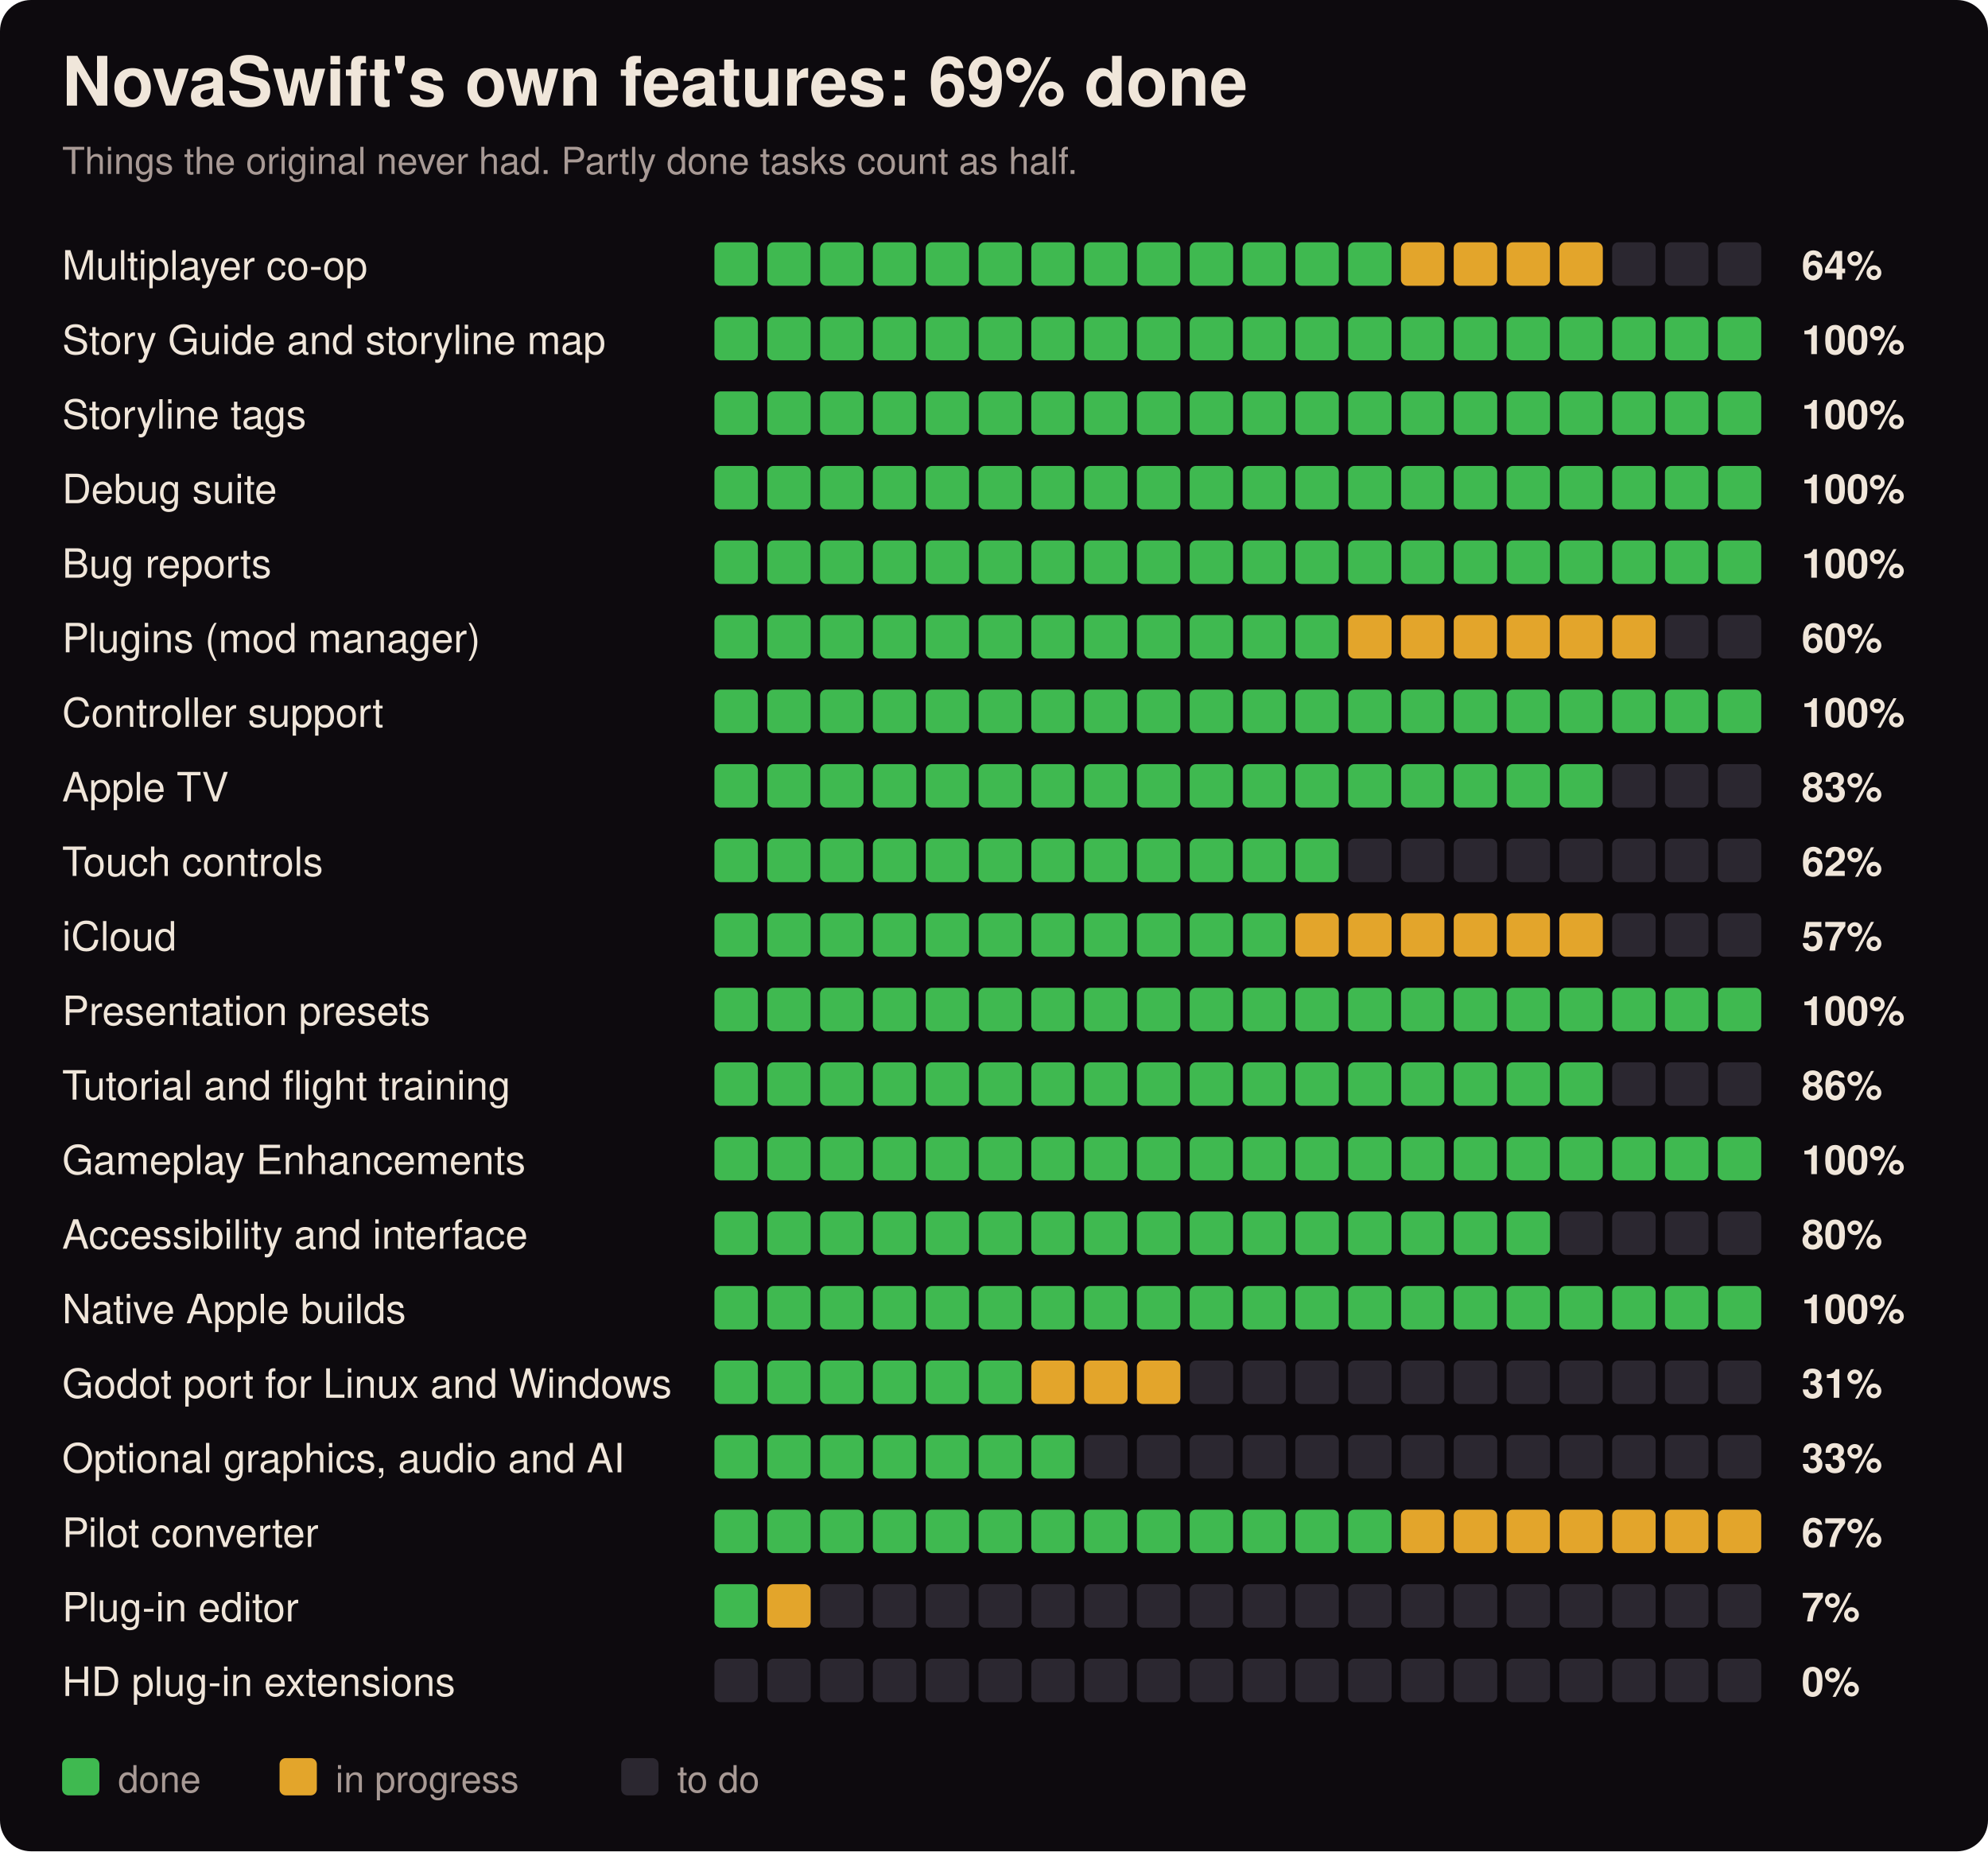
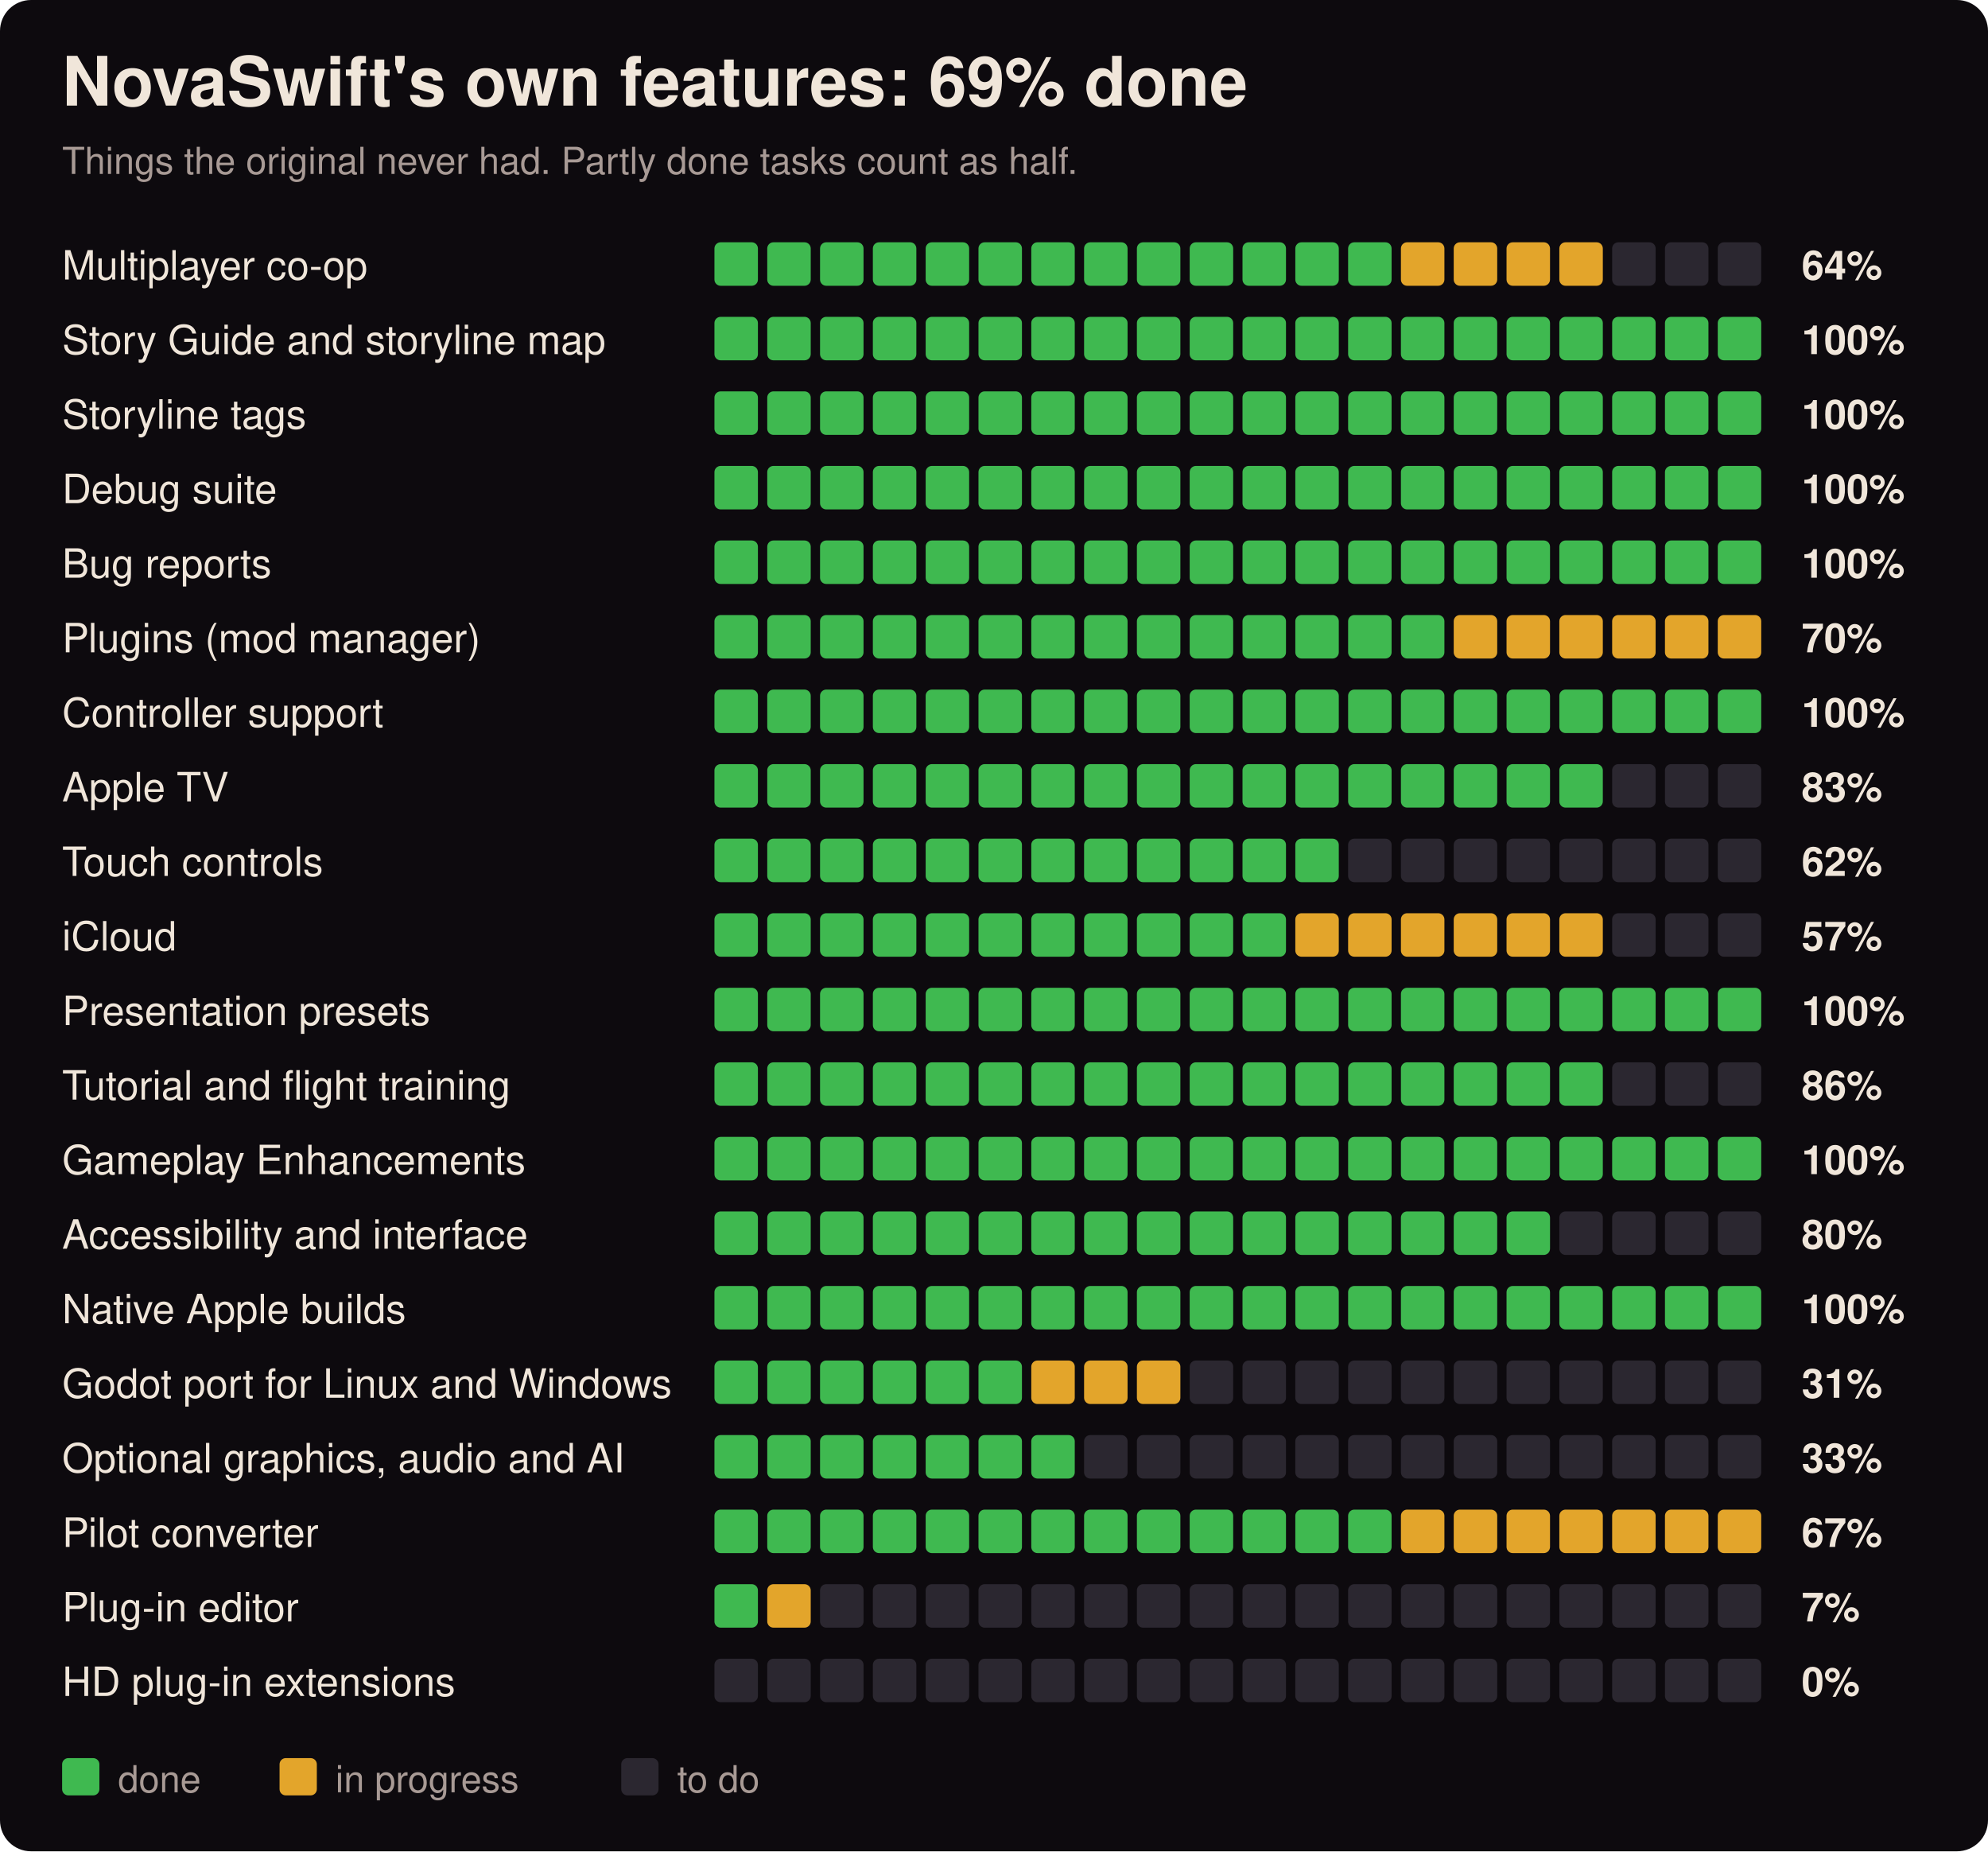
<svg xmlns="http://www.w3.org/2000/svg" width="640" height="596" viewBox="0 0 640 596" font-family="-apple-system, Segoe UI, Helvetica, Arial, sans-serif">
  <style>.hl{font-size:22px;font-weight:700;fill:#f0e6da}.sb{font-size:12px;fill:#a89a95}.nm{font-size:13px;fill:#f0e6da}.pc{font-size:13px;font-weight:600;fill:#f0e6da}</style>
  <rect width="640" height="596" rx="10" fill="#0d0a0e" />
  <text x="20" y="34" class="hl">NovaSwift's own features: 69% done</text>
  <text x="20" y="56" class="sb">Things the original never had. Partly done tasks count as half.</text>
  <text x="20" y="90" class="nm">Multiplayer co-op</text>
  <rect x="230" y="78" width="14" height="14" rx="2" fill="#3fb950" />
  <rect x="247" y="78" width="14" height="14" rx="2" fill="#3fb950" />
  <rect x="264" y="78" width="14" height="14" rx="2" fill="#3fb950" />
  <rect x="281" y="78" width="14" height="14" rx="2" fill="#3fb950" />
  <rect x="298" y="78" width="14" height="14" rx="2" fill="#3fb950" />
  <rect x="315" y="78" width="14" height="14" rx="2" fill="#3fb950" />
  <rect x="332" y="78" width="14" height="14" rx="2" fill="#3fb950" />
  <rect x="349" y="78" width="14" height="14" rx="2" fill="#3fb950" />
  <rect x="366" y="78" width="14" height="14" rx="2" fill="#3fb950" />
  <rect x="383" y="78" width="14" height="14" rx="2" fill="#3fb950" />
  <rect x="400" y="78" width="14" height="14" rx="2" fill="#3fb950" />
  <rect x="417" y="78" width="14" height="14" rx="2" fill="#3fb950" />
  <rect x="434" y="78" width="14" height="14" rx="2" fill="#3fb950" />
  <rect x="451" y="78" width="14" height="14" rx="2" fill="#e3a52b" />
  <rect x="468" y="78" width="14" height="14" rx="2" fill="#e3a52b" />
  <rect x="485" y="78" width="14" height="14" rx="2" fill="#e3a52b" />
  <rect x="502" y="78" width="14" height="14" rx="2" fill="#e3a52b" />
  <rect x="519" y="78" width="14" height="14" rx="2" fill="#2b2730" />
  <rect x="536" y="78" width="14" height="14" rx="2" fill="#2b2730" />
  <rect x="553" y="78" width="14" height="14" rx="2" fill="#2b2730" />
  <text x="580" y="90" class="pc">64%</text>
  <text x="20" y="114" class="nm">Story Guide and storyline map</text>
  <rect x="230" y="102" width="14" height="14" rx="2" fill="#3fb950" />
  <rect x="247" y="102" width="14" height="14" rx="2" fill="#3fb950" />
  <rect x="264" y="102" width="14" height="14" rx="2" fill="#3fb950" />
  <rect x="281" y="102" width="14" height="14" rx="2" fill="#3fb950" />
  <rect x="298" y="102" width="14" height="14" rx="2" fill="#3fb950" />
  <rect x="315" y="102" width="14" height="14" rx="2" fill="#3fb950" />
  <rect x="332" y="102" width="14" height="14" rx="2" fill="#3fb950" />
  <rect x="349" y="102" width="14" height="14" rx="2" fill="#3fb950" />
  <rect x="366" y="102" width="14" height="14" rx="2" fill="#3fb950" />
  <rect x="383" y="102" width="14" height="14" rx="2" fill="#3fb950" />
  <rect x="400" y="102" width="14" height="14" rx="2" fill="#3fb950" />
  <rect x="417" y="102" width="14" height="14" rx="2" fill="#3fb950" />
  <rect x="434" y="102" width="14" height="14" rx="2" fill="#3fb950" />
  <rect x="451" y="102" width="14" height="14" rx="2" fill="#3fb950" />
  <rect x="468" y="102" width="14" height="14" rx="2" fill="#3fb950" />
  <rect x="485" y="102" width="14" height="14" rx="2" fill="#3fb950" />
  <rect x="502" y="102" width="14" height="14" rx="2" fill="#3fb950" />
  <rect x="519" y="102" width="14" height="14" rx="2" fill="#3fb950" />
  <rect x="536" y="102" width="14" height="14" rx="2" fill="#3fb950" />
  <rect x="553" y="102" width="14" height="14" rx="2" fill="#3fb950" />
  <text x="580" y="114" class="pc">100%</text>
  <text x="20" y="138" class="nm">Storyline tags</text>
  <rect x="230" y="126" width="14" height="14" rx="2" fill="#3fb950" />
  <rect x="247" y="126" width="14" height="14" rx="2" fill="#3fb950" />
  <rect x="264" y="126" width="14" height="14" rx="2" fill="#3fb950" />
  <rect x="281" y="126" width="14" height="14" rx="2" fill="#3fb950" />
  <rect x="298" y="126" width="14" height="14" rx="2" fill="#3fb950" />
  <rect x="315" y="126" width="14" height="14" rx="2" fill="#3fb950" />
  <rect x="332" y="126" width="14" height="14" rx="2" fill="#3fb950" />
  <rect x="349" y="126" width="14" height="14" rx="2" fill="#3fb950" />
  <rect x="366" y="126" width="14" height="14" rx="2" fill="#3fb950" />
  <rect x="383" y="126" width="14" height="14" rx="2" fill="#3fb950" />
  <rect x="400" y="126" width="14" height="14" rx="2" fill="#3fb950" />
  <rect x="417" y="126" width="14" height="14" rx="2" fill="#3fb950" />
  <rect x="434" y="126" width="14" height="14" rx="2" fill="#3fb950" />
  <rect x="451" y="126" width="14" height="14" rx="2" fill="#3fb950" />
  <rect x="468" y="126" width="14" height="14" rx="2" fill="#3fb950" />
  <rect x="485" y="126" width="14" height="14" rx="2" fill="#3fb950" />
  <rect x="502" y="126" width="14" height="14" rx="2" fill="#3fb950" />
  <rect x="519" y="126" width="14" height="14" rx="2" fill="#3fb950" />
  <rect x="536" y="126" width="14" height="14" rx="2" fill="#3fb950" />
  <rect x="553" y="126" width="14" height="14" rx="2" fill="#3fb950" />
  <text x="580" y="138" class="pc">100%</text>
  <text x="20" y="162" class="nm">Debug suite</text>
  <rect x="230" y="150" width="14" height="14" rx="2" fill="#3fb950" />
  <rect x="247" y="150" width="14" height="14" rx="2" fill="#3fb950" />
  <rect x="264" y="150" width="14" height="14" rx="2" fill="#3fb950" />
  <rect x="281" y="150" width="14" height="14" rx="2" fill="#3fb950" />
  <rect x="298" y="150" width="14" height="14" rx="2" fill="#3fb950" />
  <rect x="315" y="150" width="14" height="14" rx="2" fill="#3fb950" />
  <rect x="332" y="150" width="14" height="14" rx="2" fill="#3fb950" />
  <rect x="349" y="150" width="14" height="14" rx="2" fill="#3fb950" />
  <rect x="366" y="150" width="14" height="14" rx="2" fill="#3fb950" />
  <rect x="383" y="150" width="14" height="14" rx="2" fill="#3fb950" />
  <rect x="400" y="150" width="14" height="14" rx="2" fill="#3fb950" />
  <rect x="417" y="150" width="14" height="14" rx="2" fill="#3fb950" />
  <rect x="434" y="150" width="14" height="14" rx="2" fill="#3fb950" />
  <rect x="451" y="150" width="14" height="14" rx="2" fill="#3fb950" />
  <rect x="468" y="150" width="14" height="14" rx="2" fill="#3fb950" />
  <rect x="485" y="150" width="14" height="14" rx="2" fill="#3fb950" />
  <rect x="502" y="150" width="14" height="14" rx="2" fill="#3fb950" />
  <rect x="519" y="150" width="14" height="14" rx="2" fill="#3fb950" />
  <rect x="536" y="150" width="14" height="14" rx="2" fill="#3fb950" />
  <rect x="553" y="150" width="14" height="14" rx="2" fill="#3fb950" />
  <text x="580" y="162" class="pc">100%</text>
  <text x="20" y="186" class="nm">Bug reports</text>
  <rect x="230" y="174" width="14" height="14" rx="2" fill="#3fb950" />
  <rect x="247" y="174" width="14" height="14" rx="2" fill="#3fb950" />
  <rect x="264" y="174" width="14" height="14" rx="2" fill="#3fb950" />
  <rect x="281" y="174" width="14" height="14" rx="2" fill="#3fb950" />
  <rect x="298" y="174" width="14" height="14" rx="2" fill="#3fb950" />
  <rect x="315" y="174" width="14" height="14" rx="2" fill="#3fb950" />
  <rect x="332" y="174" width="14" height="14" rx="2" fill="#3fb950" />
  <rect x="349" y="174" width="14" height="14" rx="2" fill="#3fb950" />
  <rect x="366" y="174" width="14" height="14" rx="2" fill="#3fb950" />
  <rect x="383" y="174" width="14" height="14" rx="2" fill="#3fb950" />
  <rect x="400" y="174" width="14" height="14" rx="2" fill="#3fb950" />
  <rect x="417" y="174" width="14" height="14" rx="2" fill="#3fb950" />
  <rect x="434" y="174" width="14" height="14" rx="2" fill="#3fb950" />
  <rect x="451" y="174" width="14" height="14" rx="2" fill="#3fb950" />
  <rect x="468" y="174" width="14" height="14" rx="2" fill="#3fb950" />
  <rect x="485" y="174" width="14" height="14" rx="2" fill="#3fb950" />
  <rect x="502" y="174" width="14" height="14" rx="2" fill="#3fb950" />
  <rect x="519" y="174" width="14" height="14" rx="2" fill="#3fb950" />
  <rect x="536" y="174" width="14" height="14" rx="2" fill="#3fb950" />
  <rect x="553" y="174" width="14" height="14" rx="2" fill="#3fb950" />
  <text x="580" y="186" class="pc">100%</text>
  <text x="20" y="210" class="nm">Plugins (mod manager)</text>
  <rect x="230" y="198" width="14" height="14" rx="2" fill="#3fb950" />
  <rect x="247" y="198" width="14" height="14" rx="2" fill="#3fb950" />
  <rect x="264" y="198" width="14" height="14" rx="2" fill="#3fb950" />
  <rect x="281" y="198" width="14" height="14" rx="2" fill="#3fb950" />
  <rect x="298" y="198" width="14" height="14" rx="2" fill="#3fb950" />
  <rect x="315" y="198" width="14" height="14" rx="2" fill="#3fb950" />
  <rect x="332" y="198" width="14" height="14" rx="2" fill="#3fb950" />
  <rect x="349" y="198" width="14" height="14" rx="2" fill="#3fb950" />
  <rect x="366" y="198" width="14" height="14" rx="2" fill="#3fb950" />
  <rect x="383" y="198" width="14" height="14" rx="2" fill="#3fb950" />
  <rect x="400" y="198" width="14" height="14" rx="2" fill="#3fb950" />
  <rect x="417" y="198" width="14" height="14" rx="2" fill="#3fb950" />
-   <rect x="434" y="198" width="14" height="14" rx="2" fill="#e3a52b" />
-   <rect x="451" y="198" width="14" height="14" rx="2" fill="#e3a52b" />
+   <rect x="434" y="198" width="14" height="14" rx="2" fill="#3fb950" />
+   <rect x="451" y="198" width="14" height="14" rx="2" fill="#3fb950" />
  <rect x="468" y="198" width="14" height="14" rx="2" fill="#e3a52b" />
  <rect x="485" y="198" width="14" height="14" rx="2" fill="#e3a52b" />
  <rect x="502" y="198" width="14" height="14" rx="2" fill="#e3a52b" />
  <rect x="519" y="198" width="14" height="14" rx="2" fill="#e3a52b" />
-   <rect x="536" y="198" width="14" height="14" rx="2" fill="#2b2730" />
-   <rect x="553" y="198" width="14" height="14" rx="2" fill="#2b2730" />
-   <text x="580" y="210" class="pc">60%</text>
+   <rect x="536" y="198" width="14" height="14" rx="2" fill="#e3a52b" />
+   <rect x="553" y="198" width="14" height="14" rx="2" fill="#e3a52b" />
+   <text x="580" y="210" class="pc">70%</text>
  <text x="20" y="234" class="nm">Controller support</text>
  <rect x="230" y="222" width="14" height="14" rx="2" fill="#3fb950" />
  <rect x="247" y="222" width="14" height="14" rx="2" fill="#3fb950" />
  <rect x="264" y="222" width="14" height="14" rx="2" fill="#3fb950" />
  <rect x="281" y="222" width="14" height="14" rx="2" fill="#3fb950" />
  <rect x="298" y="222" width="14" height="14" rx="2" fill="#3fb950" />
  <rect x="315" y="222" width="14" height="14" rx="2" fill="#3fb950" />
  <rect x="332" y="222" width="14" height="14" rx="2" fill="#3fb950" />
  <rect x="349" y="222" width="14" height="14" rx="2" fill="#3fb950" />
  <rect x="366" y="222" width="14" height="14" rx="2" fill="#3fb950" />
  <rect x="383" y="222" width="14" height="14" rx="2" fill="#3fb950" />
  <rect x="400" y="222" width="14" height="14" rx="2" fill="#3fb950" />
  <rect x="417" y="222" width="14" height="14" rx="2" fill="#3fb950" />
  <rect x="434" y="222" width="14" height="14" rx="2" fill="#3fb950" />
  <rect x="451" y="222" width="14" height="14" rx="2" fill="#3fb950" />
  <rect x="468" y="222" width="14" height="14" rx="2" fill="#3fb950" />
  <rect x="485" y="222" width="14" height="14" rx="2" fill="#3fb950" />
  <rect x="502" y="222" width="14" height="14" rx="2" fill="#3fb950" />
  <rect x="519" y="222" width="14" height="14" rx="2" fill="#3fb950" />
  <rect x="536" y="222" width="14" height="14" rx="2" fill="#3fb950" />
  <rect x="553" y="222" width="14" height="14" rx="2" fill="#3fb950" />
  <text x="580" y="234" class="pc">100%</text>
  <text x="20" y="258" class="nm">Apple TV</text>
  <rect x="230" y="246" width="14" height="14" rx="2" fill="#3fb950" />
  <rect x="247" y="246" width="14" height="14" rx="2" fill="#3fb950" />
  <rect x="264" y="246" width="14" height="14" rx="2" fill="#3fb950" />
  <rect x="281" y="246" width="14" height="14" rx="2" fill="#3fb950" />
  <rect x="298" y="246" width="14" height="14" rx="2" fill="#3fb950" />
  <rect x="315" y="246" width="14" height="14" rx="2" fill="#3fb950" />
  <rect x="332" y="246" width="14" height="14" rx="2" fill="#3fb950" />
  <rect x="349" y="246" width="14" height="14" rx="2" fill="#3fb950" />
  <rect x="366" y="246" width="14" height="14" rx="2" fill="#3fb950" />
  <rect x="383" y="246" width="14" height="14" rx="2" fill="#3fb950" />
  <rect x="400" y="246" width="14" height="14" rx="2" fill="#3fb950" />
  <rect x="417" y="246" width="14" height="14" rx="2" fill="#3fb950" />
  <rect x="434" y="246" width="14" height="14" rx="2" fill="#3fb950" />
  <rect x="451" y="246" width="14" height="14" rx="2" fill="#3fb950" />
  <rect x="468" y="246" width="14" height="14" rx="2" fill="#3fb950" />
  <rect x="485" y="246" width="14" height="14" rx="2" fill="#3fb950" />
  <rect x="502" y="246" width="14" height="14" rx="2" fill="#3fb950" />
  <rect x="519" y="246" width="14" height="14" rx="2" fill="#2b2730" />
  <rect x="536" y="246" width="14" height="14" rx="2" fill="#2b2730" />
  <rect x="553" y="246" width="14" height="14" rx="2" fill="#2b2730" />
  <text x="580" y="258" class="pc">83%</text>
  <text x="20" y="282" class="nm">Touch controls</text>
  <rect x="230" y="270" width="14" height="14" rx="2" fill="#3fb950" />
  <rect x="247" y="270" width="14" height="14" rx="2" fill="#3fb950" />
  <rect x="264" y="270" width="14" height="14" rx="2" fill="#3fb950" />
  <rect x="281" y="270" width="14" height="14" rx="2" fill="#3fb950" />
  <rect x="298" y="270" width="14" height="14" rx="2" fill="#3fb950" />
  <rect x="315" y="270" width="14" height="14" rx="2" fill="#3fb950" />
  <rect x="332" y="270" width="14" height="14" rx="2" fill="#3fb950" />
  <rect x="349" y="270" width="14" height="14" rx="2" fill="#3fb950" />
  <rect x="366" y="270" width="14" height="14" rx="2" fill="#3fb950" />
  <rect x="383" y="270" width="14" height="14" rx="2" fill="#3fb950" />
  <rect x="400" y="270" width="14" height="14" rx="2" fill="#3fb950" />
  <rect x="417" y="270" width="14" height="14" rx="2" fill="#3fb950" />
  <rect x="434" y="270" width="14" height="14" rx="2" fill="#2b2730" />
  <rect x="451" y="270" width="14" height="14" rx="2" fill="#2b2730" />
  <rect x="468" y="270" width="14" height="14" rx="2" fill="#2b2730" />
  <rect x="485" y="270" width="14" height="14" rx="2" fill="#2b2730" />
  <rect x="502" y="270" width="14" height="14" rx="2" fill="#2b2730" />
  <rect x="519" y="270" width="14" height="14" rx="2" fill="#2b2730" />
  <rect x="536" y="270" width="14" height="14" rx="2" fill="#2b2730" />
  <rect x="553" y="270" width="14" height="14" rx="2" fill="#2b2730" />
  <text x="580" y="282" class="pc">62%</text>
  <text x="20" y="306" class="nm">iCloud</text>
  <rect x="230" y="294" width="14" height="14" rx="2" fill="#3fb950" />
  <rect x="247" y="294" width="14" height="14" rx="2" fill="#3fb950" />
  <rect x="264" y="294" width="14" height="14" rx="2" fill="#3fb950" />
  <rect x="281" y="294" width="14" height="14" rx="2" fill="#3fb950" />
  <rect x="298" y="294" width="14" height="14" rx="2" fill="#3fb950" />
  <rect x="315" y="294" width="14" height="14" rx="2" fill="#3fb950" />
  <rect x="332" y="294" width="14" height="14" rx="2" fill="#3fb950" />
  <rect x="349" y="294" width="14" height="14" rx="2" fill="#3fb950" />
  <rect x="366" y="294" width="14" height="14" rx="2" fill="#3fb950" />
  <rect x="383" y="294" width="14" height="14" rx="2" fill="#3fb950" />
  <rect x="400" y="294" width="14" height="14" rx="2" fill="#3fb950" />
  <rect x="417" y="294" width="14" height="14" rx="2" fill="#e3a52b" />
  <rect x="434" y="294" width="14" height="14" rx="2" fill="#e3a52b" />
  <rect x="451" y="294" width="14" height="14" rx="2" fill="#e3a52b" />
  <rect x="468" y="294" width="14" height="14" rx="2" fill="#e3a52b" />
  <rect x="485" y="294" width="14" height="14" rx="2" fill="#e3a52b" />
  <rect x="502" y="294" width="14" height="14" rx="2" fill="#e3a52b" />
  <rect x="519" y="294" width="14" height="14" rx="2" fill="#2b2730" />
  <rect x="536" y="294" width="14" height="14" rx="2" fill="#2b2730" />
  <rect x="553" y="294" width="14" height="14" rx="2" fill="#2b2730" />
  <text x="580" y="306" class="pc">57%</text>
  <text x="20" y="330" class="nm">Presentation presets</text>
  <rect x="230" y="318" width="14" height="14" rx="2" fill="#3fb950" />
  <rect x="247" y="318" width="14" height="14" rx="2" fill="#3fb950" />
  <rect x="264" y="318" width="14" height="14" rx="2" fill="#3fb950" />
  <rect x="281" y="318" width="14" height="14" rx="2" fill="#3fb950" />
  <rect x="298" y="318" width="14" height="14" rx="2" fill="#3fb950" />
  <rect x="315" y="318" width="14" height="14" rx="2" fill="#3fb950" />
  <rect x="332" y="318" width="14" height="14" rx="2" fill="#3fb950" />
  <rect x="349" y="318" width="14" height="14" rx="2" fill="#3fb950" />
  <rect x="366" y="318" width="14" height="14" rx="2" fill="#3fb950" />
  <rect x="383" y="318" width="14" height="14" rx="2" fill="#3fb950" />
  <rect x="400" y="318" width="14" height="14" rx="2" fill="#3fb950" />
  <rect x="417" y="318" width="14" height="14" rx="2" fill="#3fb950" />
  <rect x="434" y="318" width="14" height="14" rx="2" fill="#3fb950" />
  <rect x="451" y="318" width="14" height="14" rx="2" fill="#3fb950" />
  <rect x="468" y="318" width="14" height="14" rx="2" fill="#3fb950" />
  <rect x="485" y="318" width="14" height="14" rx="2" fill="#3fb950" />
  <rect x="502" y="318" width="14" height="14" rx="2" fill="#3fb950" />
  <rect x="519" y="318" width="14" height="14" rx="2" fill="#3fb950" />
  <rect x="536" y="318" width="14" height="14" rx="2" fill="#3fb950" />
  <rect x="553" y="318" width="14" height="14" rx="2" fill="#3fb950" />
  <text x="580" y="330" class="pc">100%</text>
  <text x="20" y="354" class="nm">Tutorial and flight training</text>
  <rect x="230" y="342" width="14" height="14" rx="2" fill="#3fb950" />
  <rect x="247" y="342" width="14" height="14" rx="2" fill="#3fb950" />
  <rect x="264" y="342" width="14" height="14" rx="2" fill="#3fb950" />
  <rect x="281" y="342" width="14" height="14" rx="2" fill="#3fb950" />
  <rect x="298" y="342" width="14" height="14" rx="2" fill="#3fb950" />
  <rect x="315" y="342" width="14" height="14" rx="2" fill="#3fb950" />
  <rect x="332" y="342" width="14" height="14" rx="2" fill="#3fb950" />
  <rect x="349" y="342" width="14" height="14" rx="2" fill="#3fb950" />
  <rect x="366" y="342" width="14" height="14" rx="2" fill="#3fb950" />
  <rect x="383" y="342" width="14" height="14" rx="2" fill="#3fb950" />
  <rect x="400" y="342" width="14" height="14" rx="2" fill="#3fb950" />
  <rect x="417" y="342" width="14" height="14" rx="2" fill="#3fb950" />
  <rect x="434" y="342" width="14" height="14" rx="2" fill="#3fb950" />
  <rect x="451" y="342" width="14" height="14" rx="2" fill="#3fb950" />
  <rect x="468" y="342" width="14" height="14" rx="2" fill="#3fb950" />
  <rect x="485" y="342" width="14" height="14" rx="2" fill="#3fb950" />
  <rect x="502" y="342" width="14" height="14" rx="2" fill="#3fb950" />
  <rect x="519" y="342" width="14" height="14" rx="2" fill="#2b2730" />
  <rect x="536" y="342" width="14" height="14" rx="2" fill="#2b2730" />
  <rect x="553" y="342" width="14" height="14" rx="2" fill="#2b2730" />
  <text x="580" y="354" class="pc">86%</text>
  <text x="20" y="378" class="nm">Gameplay Enhancements</text>
  <rect x="230" y="366" width="14" height="14" rx="2" fill="#3fb950" />
  <rect x="247" y="366" width="14" height="14" rx="2" fill="#3fb950" />
  <rect x="264" y="366" width="14" height="14" rx="2" fill="#3fb950" />
  <rect x="281" y="366" width="14" height="14" rx="2" fill="#3fb950" />
  <rect x="298" y="366" width="14" height="14" rx="2" fill="#3fb950" />
  <rect x="315" y="366" width="14" height="14" rx="2" fill="#3fb950" />
  <rect x="332" y="366" width="14" height="14" rx="2" fill="#3fb950" />
  <rect x="349" y="366" width="14" height="14" rx="2" fill="#3fb950" />
  <rect x="366" y="366" width="14" height="14" rx="2" fill="#3fb950" />
  <rect x="383" y="366" width="14" height="14" rx="2" fill="#3fb950" />
  <rect x="400" y="366" width="14" height="14" rx="2" fill="#3fb950" />
  <rect x="417" y="366" width="14" height="14" rx="2" fill="#3fb950" />
  <rect x="434" y="366" width="14" height="14" rx="2" fill="#3fb950" />
  <rect x="451" y="366" width="14" height="14" rx="2" fill="#3fb950" />
  <rect x="468" y="366" width="14" height="14" rx="2" fill="#3fb950" />
  <rect x="485" y="366" width="14" height="14" rx="2" fill="#3fb950" />
  <rect x="502" y="366" width="14" height="14" rx="2" fill="#3fb950" />
  <rect x="519" y="366" width="14" height="14" rx="2" fill="#3fb950" />
  <rect x="536" y="366" width="14" height="14" rx="2" fill="#3fb950" />
  <rect x="553" y="366" width="14" height="14" rx="2" fill="#3fb950" />
  <text x="580" y="378" class="pc">100%</text>
  <text x="20" y="402" class="nm">Accessibility and interface</text>
  <rect x="230" y="390" width="14" height="14" rx="2" fill="#3fb950" />
  <rect x="247" y="390" width="14" height="14" rx="2" fill="#3fb950" />
  <rect x="264" y="390" width="14" height="14" rx="2" fill="#3fb950" />
  <rect x="281" y="390" width="14" height="14" rx="2" fill="#3fb950" />
  <rect x="298" y="390" width="14" height="14" rx="2" fill="#3fb950" />
  <rect x="315" y="390" width="14" height="14" rx="2" fill="#3fb950" />
  <rect x="332" y="390" width="14" height="14" rx="2" fill="#3fb950" />
  <rect x="349" y="390" width="14" height="14" rx="2" fill="#3fb950" />
  <rect x="366" y="390" width="14" height="14" rx="2" fill="#3fb950" />
  <rect x="383" y="390" width="14" height="14" rx="2" fill="#3fb950" />
  <rect x="400" y="390" width="14" height="14" rx="2" fill="#3fb950" />
  <rect x="417" y="390" width="14" height="14" rx="2" fill="#3fb950" />
  <rect x="434" y="390" width="14" height="14" rx="2" fill="#3fb950" />
  <rect x="451" y="390" width="14" height="14" rx="2" fill="#3fb950" />
  <rect x="468" y="390" width="14" height="14" rx="2" fill="#3fb950" />
  <rect x="485" y="390" width="14" height="14" rx="2" fill="#3fb950" />
  <rect x="502" y="390" width="14" height="14" rx="2" fill="#2b2730" />
  <rect x="519" y="390" width="14" height="14" rx="2" fill="#2b2730" />
  <rect x="536" y="390" width="14" height="14" rx="2" fill="#2b2730" />
  <rect x="553" y="390" width="14" height="14" rx="2" fill="#2b2730" />
  <text x="580" y="402" class="pc">80%</text>
  <text x="20" y="426" class="nm">Native Apple builds</text>
  <rect x="230" y="414" width="14" height="14" rx="2" fill="#3fb950" />
  <rect x="247" y="414" width="14" height="14" rx="2" fill="#3fb950" />
  <rect x="264" y="414" width="14" height="14" rx="2" fill="#3fb950" />
  <rect x="281" y="414" width="14" height="14" rx="2" fill="#3fb950" />
  <rect x="298" y="414" width="14" height="14" rx="2" fill="#3fb950" />
  <rect x="315" y="414" width="14" height="14" rx="2" fill="#3fb950" />
  <rect x="332" y="414" width="14" height="14" rx="2" fill="#3fb950" />
  <rect x="349" y="414" width="14" height="14" rx="2" fill="#3fb950" />
  <rect x="366" y="414" width="14" height="14" rx="2" fill="#3fb950" />
  <rect x="383" y="414" width="14" height="14" rx="2" fill="#3fb950" />
  <rect x="400" y="414" width="14" height="14" rx="2" fill="#3fb950" />
  <rect x="417" y="414" width="14" height="14" rx="2" fill="#3fb950" />
  <rect x="434" y="414" width="14" height="14" rx="2" fill="#3fb950" />
  <rect x="451" y="414" width="14" height="14" rx="2" fill="#3fb950" />
  <rect x="468" y="414" width="14" height="14" rx="2" fill="#3fb950" />
  <rect x="485" y="414" width="14" height="14" rx="2" fill="#3fb950" />
  <rect x="502" y="414" width="14" height="14" rx="2" fill="#3fb950" />
  <rect x="519" y="414" width="14" height="14" rx="2" fill="#3fb950" />
  <rect x="536" y="414" width="14" height="14" rx="2" fill="#3fb950" />
  <rect x="553" y="414" width="14" height="14" rx="2" fill="#3fb950" />
  <text x="580" y="426" class="pc">100%</text>
  <text x="20" y="450" class="nm">Godot port for Linux and Windows</text>
  <rect x="230" y="438" width="14" height="14" rx="2" fill="#3fb950" />
  <rect x="247" y="438" width="14" height="14" rx="2" fill="#3fb950" />
  <rect x="264" y="438" width="14" height="14" rx="2" fill="#3fb950" />
  <rect x="281" y="438" width="14" height="14" rx="2" fill="#3fb950" />
  <rect x="298" y="438" width="14" height="14" rx="2" fill="#3fb950" />
  <rect x="315" y="438" width="14" height="14" rx="2" fill="#3fb950" />
  <rect x="332" y="438" width="14" height="14" rx="2" fill="#e3a52b" />
  <rect x="349" y="438" width="14" height="14" rx="2" fill="#e3a52b" />
  <rect x="366" y="438" width="14" height="14" rx="2" fill="#e3a52b" />
  <rect x="383" y="438" width="14" height="14" rx="2" fill="#2b2730" />
  <rect x="400" y="438" width="14" height="14" rx="2" fill="#2b2730" />
  <rect x="417" y="438" width="14" height="14" rx="2" fill="#2b2730" />
  <rect x="434" y="438" width="14" height="14" rx="2" fill="#2b2730" />
  <rect x="451" y="438" width="14" height="14" rx="2" fill="#2b2730" />
  <rect x="468" y="438" width="14" height="14" rx="2" fill="#2b2730" />
  <rect x="485" y="438" width="14" height="14" rx="2" fill="#2b2730" />
  <rect x="502" y="438" width="14" height="14" rx="2" fill="#2b2730" />
  <rect x="519" y="438" width="14" height="14" rx="2" fill="#2b2730" />
  <rect x="536" y="438" width="14" height="14" rx="2" fill="#2b2730" />
  <rect x="553" y="438" width="14" height="14" rx="2" fill="#2b2730" />
  <text x="580" y="450" class="pc">31%</text>
  <text x="20" y="474" class="nm">Optional graphics, audio and AI</text>
  <rect x="230" y="462" width="14" height="14" rx="2" fill="#3fb950" />
  <rect x="247" y="462" width="14" height="14" rx="2" fill="#3fb950" />
  <rect x="264" y="462" width="14" height="14" rx="2" fill="#3fb950" />
  <rect x="281" y="462" width="14" height="14" rx="2" fill="#3fb950" />
  <rect x="298" y="462" width="14" height="14" rx="2" fill="#3fb950" />
  <rect x="315" y="462" width="14" height="14" rx="2" fill="#3fb950" />
  <rect x="332" y="462" width="14" height="14" rx="2" fill="#3fb950" />
  <rect x="349" y="462" width="14" height="14" rx="2" fill="#2b2730" />
  <rect x="366" y="462" width="14" height="14" rx="2" fill="#2b2730" />
  <rect x="383" y="462" width="14" height="14" rx="2" fill="#2b2730" />
  <rect x="400" y="462" width="14" height="14" rx="2" fill="#2b2730" />
  <rect x="417" y="462" width="14" height="14" rx="2" fill="#2b2730" />
  <rect x="434" y="462" width="14" height="14" rx="2" fill="#2b2730" />
  <rect x="451" y="462" width="14" height="14" rx="2" fill="#2b2730" />
  <rect x="468" y="462" width="14" height="14" rx="2" fill="#2b2730" />
  <rect x="485" y="462" width="14" height="14" rx="2" fill="#2b2730" />
  <rect x="502" y="462" width="14" height="14" rx="2" fill="#2b2730" />
  <rect x="519" y="462" width="14" height="14" rx="2" fill="#2b2730" />
  <rect x="536" y="462" width="14" height="14" rx="2" fill="#2b2730" />
  <rect x="553" y="462" width="14" height="14" rx="2" fill="#2b2730" />
  <text x="580" y="474" class="pc">33%</text>
  <text x="20" y="498" class="nm">Pilot converter</text>
  <rect x="230" y="486" width="14" height="14" rx="2" fill="#3fb950" />
  <rect x="247" y="486" width="14" height="14" rx="2" fill="#3fb950" />
  <rect x="264" y="486" width="14" height="14" rx="2" fill="#3fb950" />
  <rect x="281" y="486" width="14" height="14" rx="2" fill="#3fb950" />
  <rect x="298" y="486" width="14" height="14" rx="2" fill="#3fb950" />
  <rect x="315" y="486" width="14" height="14" rx="2" fill="#3fb950" />
  <rect x="332" y="486" width="14" height="14" rx="2" fill="#3fb950" />
  <rect x="349" y="486" width="14" height="14" rx="2" fill="#3fb950" />
  <rect x="366" y="486" width="14" height="14" rx="2" fill="#3fb950" />
  <rect x="383" y="486" width="14" height="14" rx="2" fill="#3fb950" />
  <rect x="400" y="486" width="14" height="14" rx="2" fill="#3fb950" />
  <rect x="417" y="486" width="14" height="14" rx="2" fill="#3fb950" />
  <rect x="434" y="486" width="14" height="14" rx="2" fill="#3fb950" />
  <rect x="451" y="486" width="14" height="14" rx="2" fill="#e3a52b" />
  <rect x="468" y="486" width="14" height="14" rx="2" fill="#e3a52b" />
  <rect x="485" y="486" width="14" height="14" rx="2" fill="#e3a52b" />
  <rect x="502" y="486" width="14" height="14" rx="2" fill="#e3a52b" />
  <rect x="519" y="486" width="14" height="14" rx="2" fill="#e3a52b" />
  <rect x="536" y="486" width="14" height="14" rx="2" fill="#e3a52b" />
  <rect x="553" y="486" width="14" height="14" rx="2" fill="#e3a52b" />
  <text x="580" y="498" class="pc">67%</text>
  <text x="20" y="522" class="nm">Plug-in editor</text>
  <rect x="230" y="510" width="14" height="14" rx="2" fill="#3fb950" />
  <rect x="247" y="510" width="14" height="14" rx="2" fill="#e3a52b" />
  <rect x="264" y="510" width="14" height="14" rx="2" fill="#2b2730" />
  <rect x="281" y="510" width="14" height="14" rx="2" fill="#2b2730" />
  <rect x="298" y="510" width="14" height="14" rx="2" fill="#2b2730" />
  <rect x="315" y="510" width="14" height="14" rx="2" fill="#2b2730" />
  <rect x="332" y="510" width="14" height="14" rx="2" fill="#2b2730" />
  <rect x="349" y="510" width="14" height="14" rx="2" fill="#2b2730" />
  <rect x="366" y="510" width="14" height="14" rx="2" fill="#2b2730" />
  <rect x="383" y="510" width="14" height="14" rx="2" fill="#2b2730" />
  <rect x="400" y="510" width="14" height="14" rx="2" fill="#2b2730" />
  <rect x="417" y="510" width="14" height="14" rx="2" fill="#2b2730" />
  <rect x="434" y="510" width="14" height="14" rx="2" fill="#2b2730" />
  <rect x="451" y="510" width="14" height="14" rx="2" fill="#2b2730" />
  <rect x="468" y="510" width="14" height="14" rx="2" fill="#2b2730" />
  <rect x="485" y="510" width="14" height="14" rx="2" fill="#2b2730" />
  <rect x="502" y="510" width="14" height="14" rx="2" fill="#2b2730" />
  <rect x="519" y="510" width="14" height="14" rx="2" fill="#2b2730" />
  <rect x="536" y="510" width="14" height="14" rx="2" fill="#2b2730" />
  <rect x="553" y="510" width="14" height="14" rx="2" fill="#2b2730" />
  <text x="580" y="522" class="pc">7%</text>
  <text x="20" y="546" class="nm">HD plug-in extensions</text>
  <rect x="230" y="534" width="14" height="14" rx="2" fill="#2b2730" />
  <rect x="247" y="534" width="14" height="14" rx="2" fill="#2b2730" />
  <rect x="264" y="534" width="14" height="14" rx="2" fill="#2b2730" />
  <rect x="281" y="534" width="14" height="14" rx="2" fill="#2b2730" />
  <rect x="298" y="534" width="14" height="14" rx="2" fill="#2b2730" />
  <rect x="315" y="534" width="14" height="14" rx="2" fill="#2b2730" />
  <rect x="332" y="534" width="14" height="14" rx="2" fill="#2b2730" />
  <rect x="349" y="534" width="14" height="14" rx="2" fill="#2b2730" />
  <rect x="366" y="534" width="14" height="14" rx="2" fill="#2b2730" />
  <rect x="383" y="534" width="14" height="14" rx="2" fill="#2b2730" />
  <rect x="400" y="534" width="14" height="14" rx="2" fill="#2b2730" />
  <rect x="417" y="534" width="14" height="14" rx="2" fill="#2b2730" />
  <rect x="434" y="534" width="14" height="14" rx="2" fill="#2b2730" />
  <rect x="451" y="534" width="14" height="14" rx="2" fill="#2b2730" />
  <rect x="468" y="534" width="14" height="14" rx="2" fill="#2b2730" />
  <rect x="485" y="534" width="14" height="14" rx="2" fill="#2b2730" />
  <rect x="502" y="534" width="14" height="14" rx="2" fill="#2b2730" />
  <rect x="519" y="534" width="14" height="14" rx="2" fill="#2b2730" />
  <rect x="536" y="534" width="14" height="14" rx="2" fill="#2b2730" />
  <rect x="553" y="534" width="14" height="14" rx="2" fill="#2b2730" />
  <text x="580" y="546" class="pc">0%</text>
  <rect x="20" y="566" width="12" height="12" rx="2" fill="#3fb950" />
  <text x="38" y="577" class="sb">done</text>
  <rect x="90" y="566" width="12" height="12" rx="2" fill="#e3a52b" />
  <text x="108" y="577" class="sb">in progress</text>
  <rect x="200" y="566" width="12" height="12" rx="2" fill="#2b2730" />
  <text x="218" y="577" class="sb">to do</text>
</svg>
